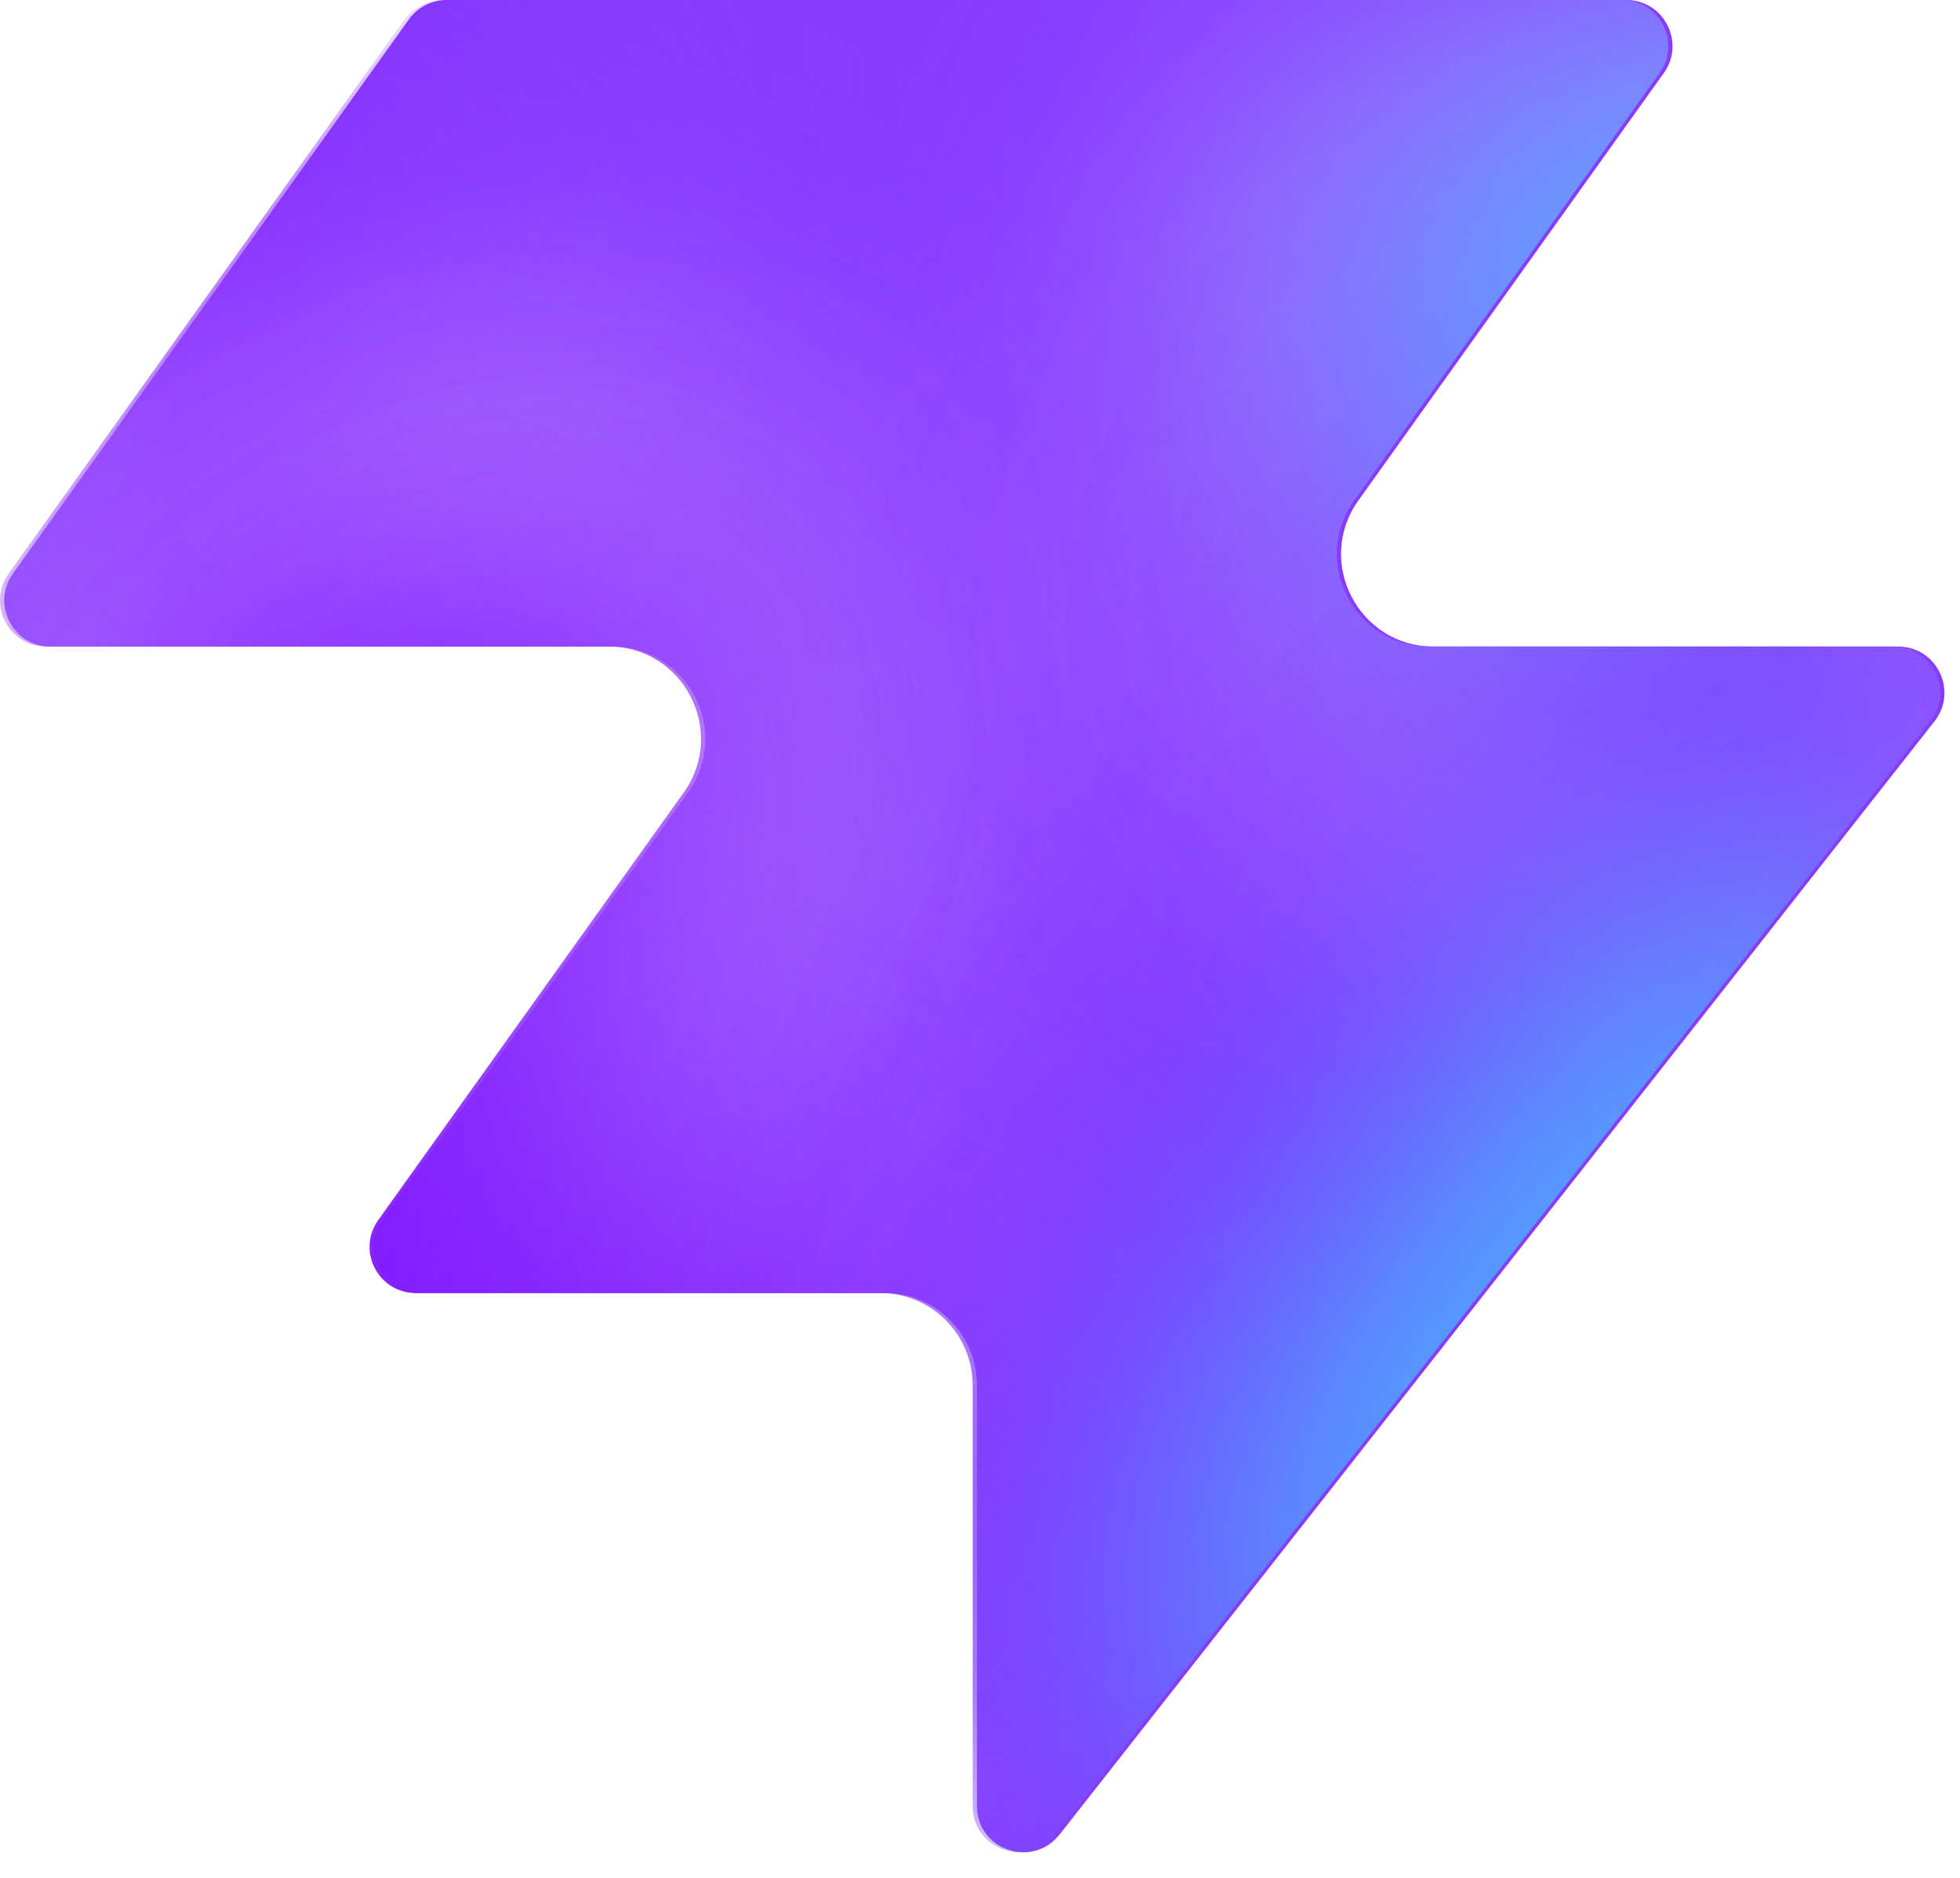
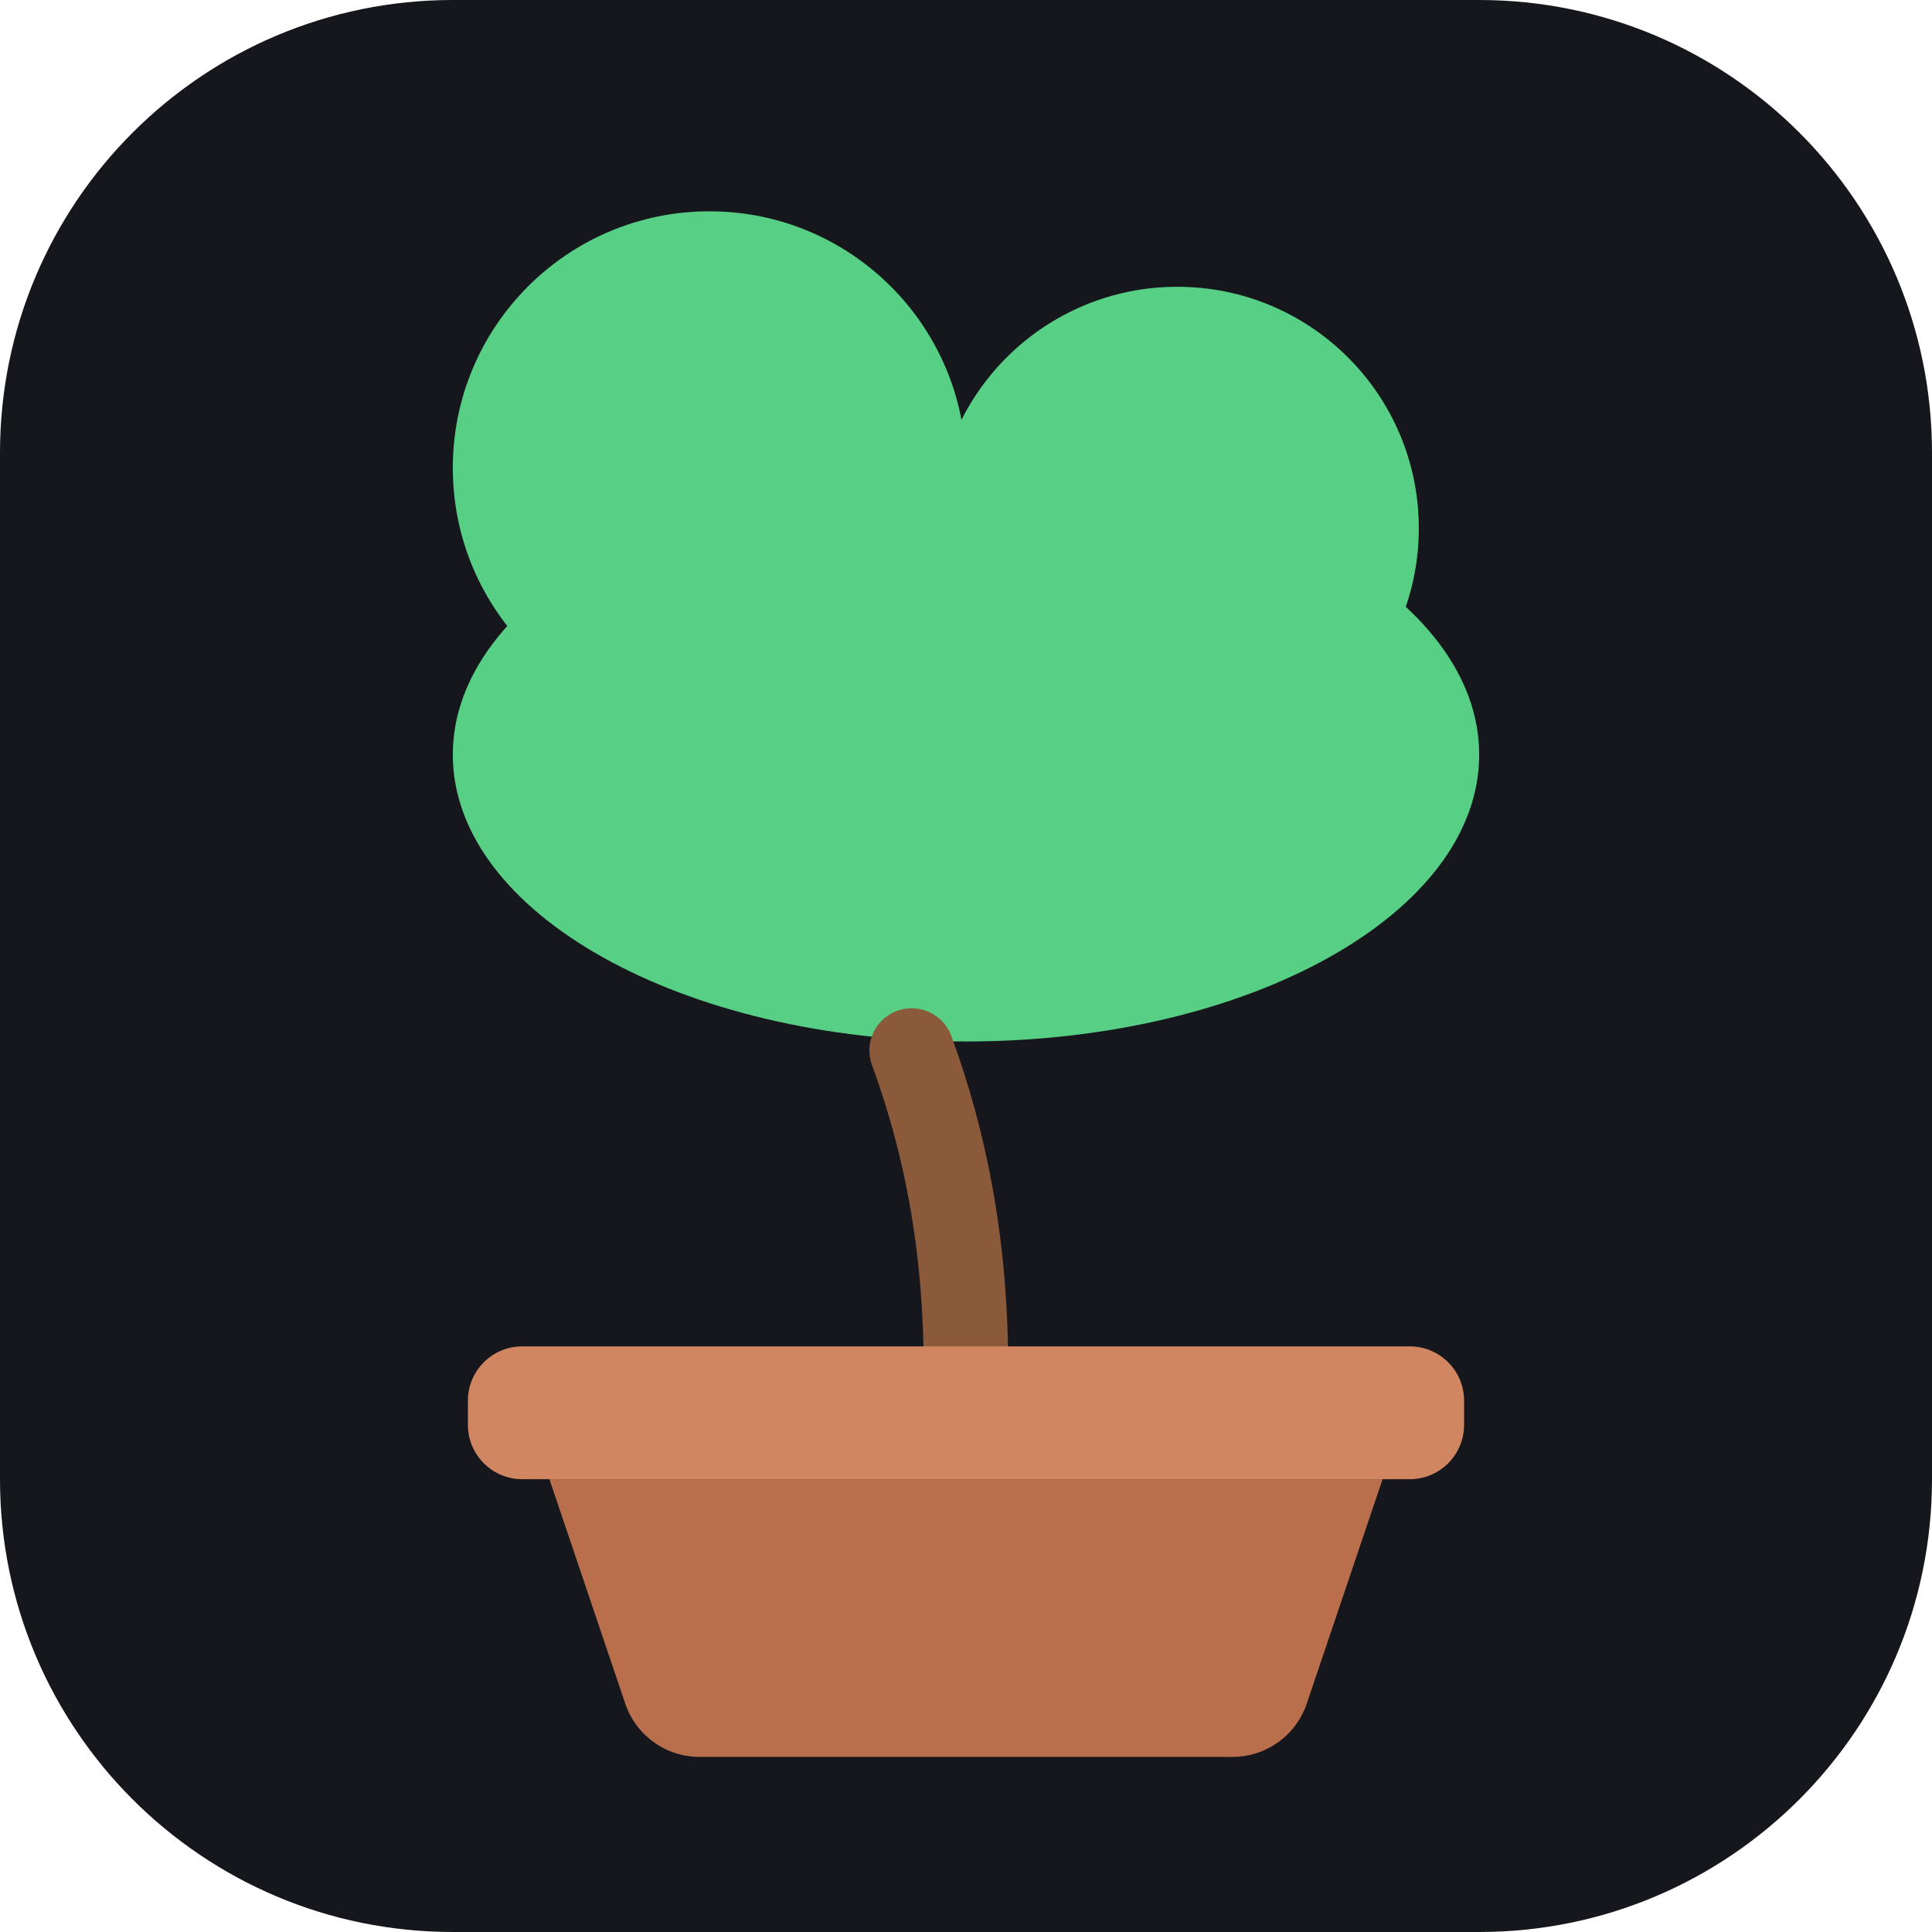
- <svg xmlns="http://www.w3.org/2000/svg" width="48" height="46" fill="none" viewBox="0 0 48 46">
-   <path fill="#863bff" d="M25.946 44.938c-.664.845-2.021.375-2.021-.698V33.937a2.26 2.26 0 0 0-2.262-2.262H10.287c-.92 0-1.456-1.04-.92-1.788l7.48-10.471c1.07-1.497 0-3.578-1.842-3.578H1.237c-.92 0-1.456-1.04-.92-1.788L10.013.474c.214-.297.556-.474.92-.474h28.894c.92 0 1.456 1.04.92 1.788l-7.48 10.471c-1.07 1.498 0 3.579 1.842 3.579h11.377c.943 0 1.473 1.088.89 1.83L25.947 44.94z" style="fill:#863bff;fill:color(display-p3 .525 .23 1);fill-opacity:1" />
-   <mask id="a" width="48" height="46" x="0" y="0" maskUnits="userSpaceOnUse" style="mask-type:alpha">
-     <path fill="#000" d="M25.842 44.938c-.664.844-2.021.375-2.021-.698V33.937a2.26 2.26 0 0 0-2.262-2.262H10.183c-.92 0-1.456-1.04-.92-1.788l7.48-10.471c1.07-1.498 0-3.579-1.842-3.579H1.133c-.92 0-1.456-1.04-.92-1.787L9.91.473c.214-.297.556-.474.92-.474h28.894c.92 0 1.456 1.04.92 1.788l-7.48 10.471c-1.07 1.498 0 3.578 1.842 3.578h11.377c.943 0 1.473 1.088.89 1.832L25.843 44.94z" style="fill:#000;fill-opacity:1" />
-   </mask>
-   <g mask="url(#a)">
-     <g filter="url(#b)">
-       <ellipse cx="5.508" cy="14.704" fill="#ede6ff" rx="5.508" ry="14.704" style="fill:#ede6ff;fill:color(display-p3 .927 .903 1);fill-opacity:1" transform="matrix(.00324 1 1 -.00324 -4.47 31.516)" />
-     </g>
-     <g filter="url(#c)">
-       <ellipse cx="10.399" cy="29.851" fill="#ede6ff" rx="10.399" ry="29.851" style="fill:#ede6ff;fill:color(display-p3 .927 .903 1);fill-opacity:1" transform="matrix(.00324 1 1 -.00324 -39.328 7.883)" />
-     </g>
-     <g filter="url(#d)">
-       <ellipse cx="5.508" cy="30.487" fill="#7e14ff" rx="5.508" ry="30.487" style="fill:#7e14ff;fill:color(display-p3 .492 .077 1);fill-opacity:1" transform="rotate(89.814 -25.913 -14.639)scale(1 -1)" />
-     </g>
-     <g filter="url(#e)">
-       <ellipse cx="5.508" cy="30.599" fill="#7e14ff" rx="5.508" ry="30.599" style="fill:#7e14ff;fill:color(display-p3 .492 .077 1);fill-opacity:1" transform="rotate(89.814 -32.644 -3.334)scale(1 -1)" />
-     </g>
-     <g filter="url(#f)">
-       <ellipse cx="5.508" cy="30.599" fill="#7e14ff" rx="5.508" ry="30.599" style="fill:#7e14ff;fill:color(display-p3 .492 .077 1);fill-opacity:1" transform="matrix(.00324 1 1 -.00324 -34.34 30.47)" />
-     </g>
-     <g filter="url(#g)">
-       <ellipse cx="14.072" cy="22.078" fill="#ede6ff" rx="14.072" ry="22.078" style="fill:#ede6ff;fill:color(display-p3 .927 .903 1);fill-opacity:1" transform="rotate(93.35 24.506 48.493)scale(-1 1)" />
-     </g>
-     <g filter="url(#h)">
-       <ellipse cx="3.47" cy="21.501" fill="#7e14ff" rx="3.47" ry="21.501" style="fill:#7e14ff;fill:color(display-p3 .492 .077 1);fill-opacity:1" transform="rotate(89.009 28.708 47.59)scale(-1 1)" />
-     </g>
-     <g filter="url(#i)">
-       <ellipse cx="3.47" cy="21.501" fill="#7e14ff" rx="3.47" ry="21.501" style="fill:#7e14ff;fill:color(display-p3 .492 .077 1);fill-opacity:1" transform="rotate(89.009 28.708 47.59)scale(-1 1)" />
-     </g>
-     <g filter="url(#j)">
-       <ellipse cx=".387" cy="8.972" fill="#7e14ff" rx="4.407" ry="29.108" style="fill:#7e14ff;fill:color(display-p3 .492 .077 1);fill-opacity:1" transform="rotate(39.51 .387 8.972)" />
-     </g>
-     <g filter="url(#k)">
-       <ellipse cx="47.523" cy="-6.092" fill="#7e14ff" rx="4.407" ry="29.108" style="fill:#7e14ff;fill:color(display-p3 .492 .077 1);fill-opacity:1" transform="rotate(37.892 47.523 -6.092)" />
-     </g>
-     <g filter="url(#l)">
-       <ellipse cx="41.412" cy="6.333" fill="#47bfff" rx="5.971" ry="9.665" style="fill:#47bfff;fill:color(display-p3 .28 .748 1);fill-opacity:1" transform="rotate(37.892 41.412 6.333)" />
-     </g>
-     <g filter="url(#m)">
-       <ellipse cx="-1.879" cy="38.332" fill="#7e14ff" rx="4.407" ry="29.108" style="fill:#7e14ff;fill:color(display-p3 .492 .077 1);fill-opacity:1" transform="rotate(37.892 -1.88 38.332)" />
-     </g>
-     <g filter="url(#n)">
-       <ellipse cx="-1.879" cy="38.332" fill="#7e14ff" rx="4.407" ry="29.108" style="fill:#7e14ff;fill:color(display-p3 .492 .077 1);fill-opacity:1" transform="rotate(37.892 -1.88 38.332)" />
-     </g>
-     <g filter="url(#o)">
-       <ellipse cx="35.651" cy="29.907" fill="#7e14ff" rx="4.407" ry="29.108" style="fill:#7e14ff;fill:color(display-p3 .492 .077 1);fill-opacity:1" transform="rotate(37.892 35.651 29.907)" />
-     </g>
-     <g filter="url(#p)">
-       <ellipse cx="38.418" cy="32.4" fill="#47bfff" rx="5.971" ry="15.297" style="fill:#47bfff;fill:color(display-p3 .28 .748 1);fill-opacity:1" transform="rotate(37.892 38.418 32.4)" />
-     </g>
+ <svg xmlns="http://www.w3.org/2000/svg" viewBox="0 0 64 64" role="img" aria-label="bonsai-demo">
+   <rect width="64" height="64" rx="15" fill="#16171d" />
+   <g fill="#57cf85">
+     <ellipse cx="32" cy="25" rx="17" ry="9.5" />
+     <circle cx="23.5" cy="15.5" r="8.5" />
+     <circle cx="39" cy="17.5" r="8" />
  </g>
-   <defs>
-     <filter id="b" width="60.045" height="41.654" x="-19.77" y="16.149" color-interpolation-filters="sRGB" filterUnits="userSpaceOnUse">
-       <feFlood flood-opacity="0" result="BackgroundImageFix" />
-       <feBlend in="SourceGraphic" in2="BackgroundImageFix" result="shape" />
-       <feGaussianBlur result="effect1_foregroundBlur_2002_17158" stdDeviation="7.659" />
-     </filter>
-     <filter id="c" width="90.34" height="51.437" x="-54.613" y="-7.533" color-interpolation-filters="sRGB" filterUnits="userSpaceOnUse">
-       <feFlood flood-opacity="0" result="BackgroundImageFix" />
-       <feBlend in="SourceGraphic" in2="BackgroundImageFix" result="shape" />
-       <feGaussianBlur result="effect1_foregroundBlur_2002_17158" stdDeviation="7.659" />
-     </filter>
-     <filter id="d" width="79.355" height="29.4" x="-49.64" y="2.03" color-interpolation-filters="sRGB" filterUnits="userSpaceOnUse">
-       <feFlood flood-opacity="0" result="BackgroundImageFix" />
-       <feBlend in="SourceGraphic" in2="BackgroundImageFix" result="shape" />
-       <feGaussianBlur result="effect1_foregroundBlur_2002_17158" stdDeviation="4.596" />
-     </filter>
-     <filter id="e" width="79.579" height="29.4" x="-45.045" y="20.029" color-interpolation-filters="sRGB" filterUnits="userSpaceOnUse">
-       <feFlood flood-opacity="0" result="BackgroundImageFix" />
-       <feBlend in="SourceGraphic" in2="BackgroundImageFix" result="shape" />
-       <feGaussianBlur result="effect1_foregroundBlur_2002_17158" stdDeviation="4.596" />
-     </filter>
-     <filter id="f" width="79.579" height="29.4" x="-43.513" y="21.178" color-interpolation-filters="sRGB" filterUnits="userSpaceOnUse">
-       <feFlood flood-opacity="0" result="BackgroundImageFix" />
-       <feBlend in="SourceGraphic" in2="BackgroundImageFix" result="shape" />
-       <feGaussianBlur result="effect1_foregroundBlur_2002_17158" stdDeviation="4.596" />
-     </filter>
-     <filter id="g" width="74.749" height="58.852" x="15.756" y="-17.901" color-interpolation-filters="sRGB" filterUnits="userSpaceOnUse">
-       <feFlood flood-opacity="0" result="BackgroundImageFix" />
-       <feBlend in="SourceGraphic" in2="BackgroundImageFix" result="shape" />
-       <feGaussianBlur result="effect1_foregroundBlur_2002_17158" stdDeviation="7.659" />
-     </filter>
-     <filter id="h" width="61.377" height="25.362" x="23.548" y="2.284" color-interpolation-filters="sRGB" filterUnits="userSpaceOnUse">
-       <feFlood flood-opacity="0" result="BackgroundImageFix" />
-       <feBlend in="SourceGraphic" in2="BackgroundImageFix" result="shape" />
-       <feGaussianBlur result="effect1_foregroundBlur_2002_17158" stdDeviation="4.596" />
-     </filter>
-     <filter id="i" width="61.377" height="25.362" x="23.548" y="2.284" color-interpolation-filters="sRGB" filterUnits="userSpaceOnUse">
-       <feFlood flood-opacity="0" result="BackgroundImageFix" />
-       <feBlend in="SourceGraphic" in2="BackgroundImageFix" result="shape" />
-       <feGaussianBlur result="effect1_foregroundBlur_2002_17158" stdDeviation="4.596" />
-     </filter>
-     <filter id="j" width="56.045" height="63.649" x="-27.636" y="-22.853" color-interpolation-filters="sRGB" filterUnits="userSpaceOnUse">
-       <feFlood flood-opacity="0" result="BackgroundImageFix" />
-       <feBlend in="SourceGraphic" in2="BackgroundImageFix" result="shape" />
-       <feGaussianBlur result="effect1_foregroundBlur_2002_17158" stdDeviation="4.596" />
-     </filter>
-     <filter id="k" width="54.814" height="64.646" x="20.116" y="-38.415" color-interpolation-filters="sRGB" filterUnits="userSpaceOnUse">
-       <feFlood flood-opacity="0" result="BackgroundImageFix" />
-       <feBlend in="SourceGraphic" in2="BackgroundImageFix" result="shape" />
-       <feGaussianBlur result="effect1_foregroundBlur_2002_17158" stdDeviation="4.596" />
-     </filter>
-     <filter id="l" width="33.541" height="35.313" x="24.641" y="-11.323" color-interpolation-filters="sRGB" filterUnits="userSpaceOnUse">
-       <feFlood flood-opacity="0" result="BackgroundImageFix" />
-       <feBlend in="SourceGraphic" in2="BackgroundImageFix" result="shape" />
-       <feGaussianBlur result="effect1_foregroundBlur_2002_17158" stdDeviation="4.596" />
-     </filter>
-     <filter id="m" width="54.814" height="64.646" x="-29.286" y="6.009" color-interpolation-filters="sRGB" filterUnits="userSpaceOnUse">
-       <feFlood flood-opacity="0" result="BackgroundImageFix" />
-       <feBlend in="SourceGraphic" in2="BackgroundImageFix" result="shape" />
-       <feGaussianBlur result="effect1_foregroundBlur_2002_17158" stdDeviation="4.596" />
-     </filter>
-     <filter id="n" width="54.814" height="64.646" x="-29.286" y="6.009" color-interpolation-filters="sRGB" filterUnits="userSpaceOnUse">
-       <feFlood flood-opacity="0" result="BackgroundImageFix" />
-       <feBlend in="SourceGraphic" in2="BackgroundImageFix" result="shape" />
-       <feGaussianBlur result="effect1_foregroundBlur_2002_17158" stdDeviation="4.596" />
-     </filter>
-     <filter id="o" width="54.814" height="64.646" x="8.244" y="-2.416" color-interpolation-filters="sRGB" filterUnits="userSpaceOnUse">
-       <feFlood flood-opacity="0" result="BackgroundImageFix" />
-       <feBlend in="SourceGraphic" in2="BackgroundImageFix" result="shape" />
-       <feGaussianBlur result="effect1_foregroundBlur_2002_17158" stdDeviation="4.596" />
-     </filter>
-     <filter id="p" width="39.409" height="43.623" x="18.713" y="10.588" color-interpolation-filters="sRGB" filterUnits="userSpaceOnUse">
-       <feFlood flood-opacity="0" result="BackgroundImageFix" />
-       <feBlend in="SourceGraphic" in2="BackgroundImageFix" result="shape" />
-       <feGaussianBlur result="effect1_foregroundBlur_2002_17158" stdDeviation="4.596" />
-     </filter>
-   </defs>
+   <path d="M32 45.4c0-4.2-.7-7.6-1.8-10.6" fill="none" stroke="#8a5a3b" stroke-width="2.8" stroke-linecap="round" />
+   <rect x="15.5" y="44.6" width="33" height="4.4" rx="1.8" fill="#d08661" />
+   <path d="M18.2 49h27.6l-2.5 7.4a2.6 2.6 0 0 1-2.47 1.8H23.17a2.6 2.6 0 0 1-2.47-1.8z" fill="#b96f4c" />
</svg>
